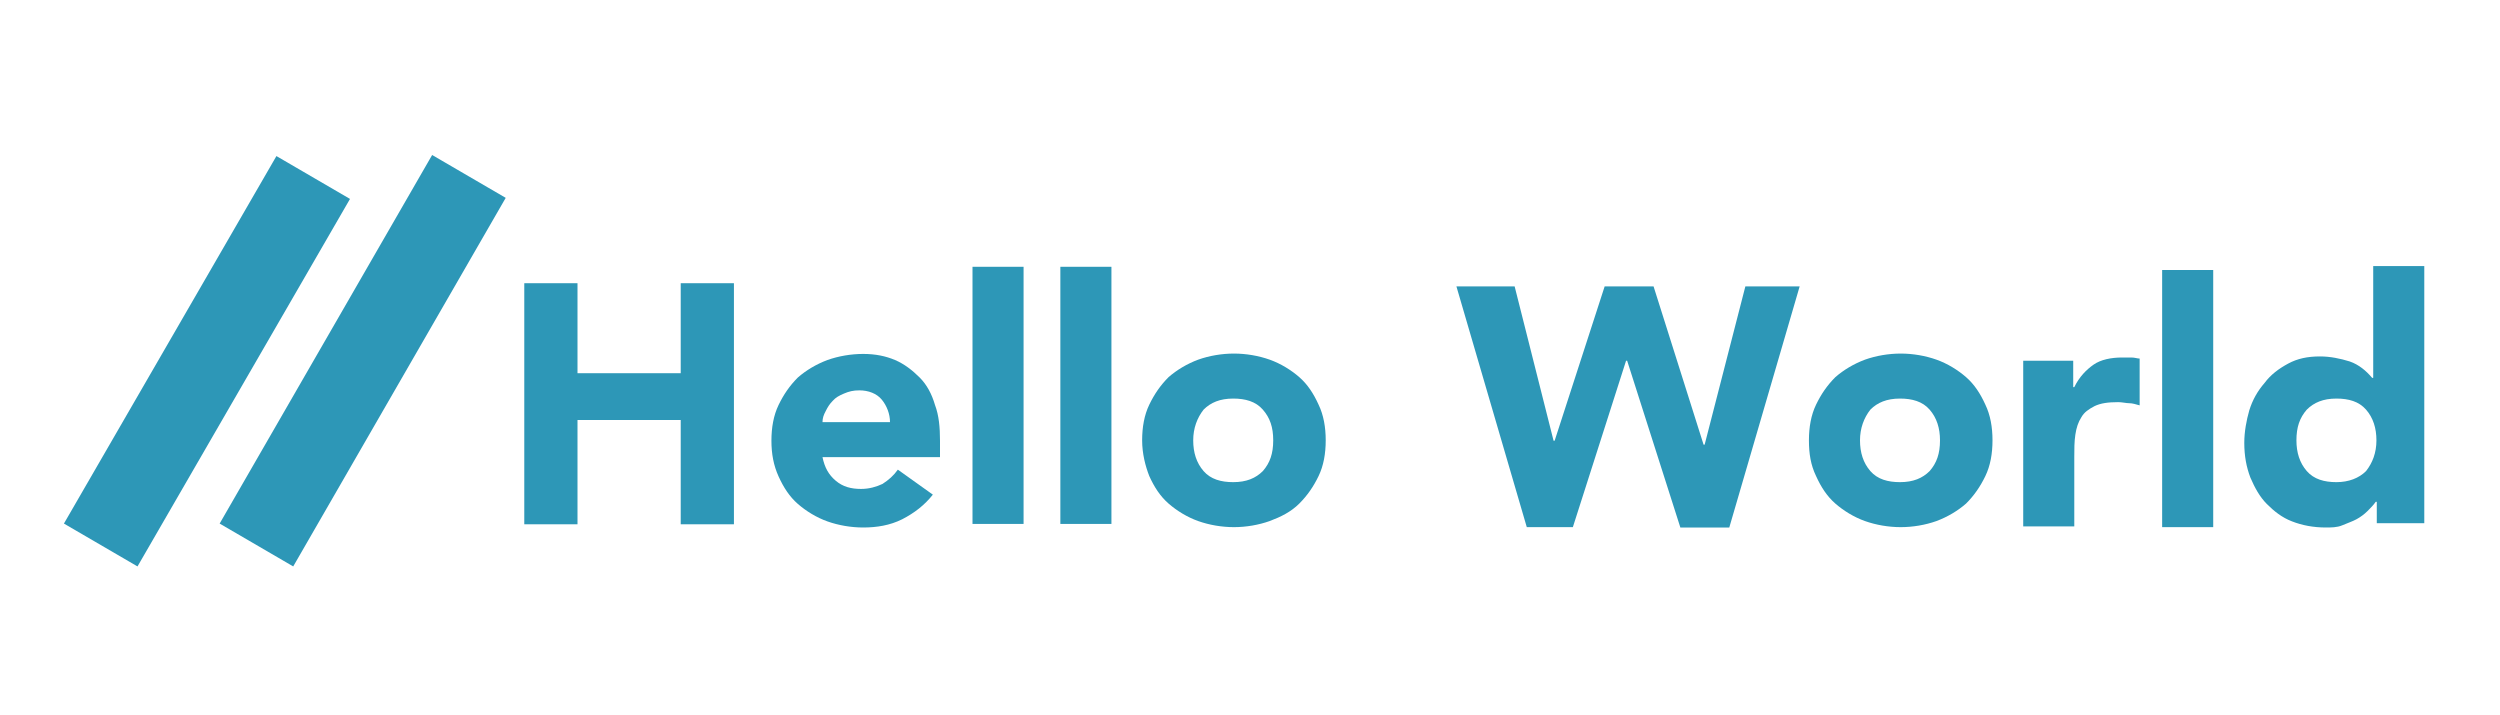
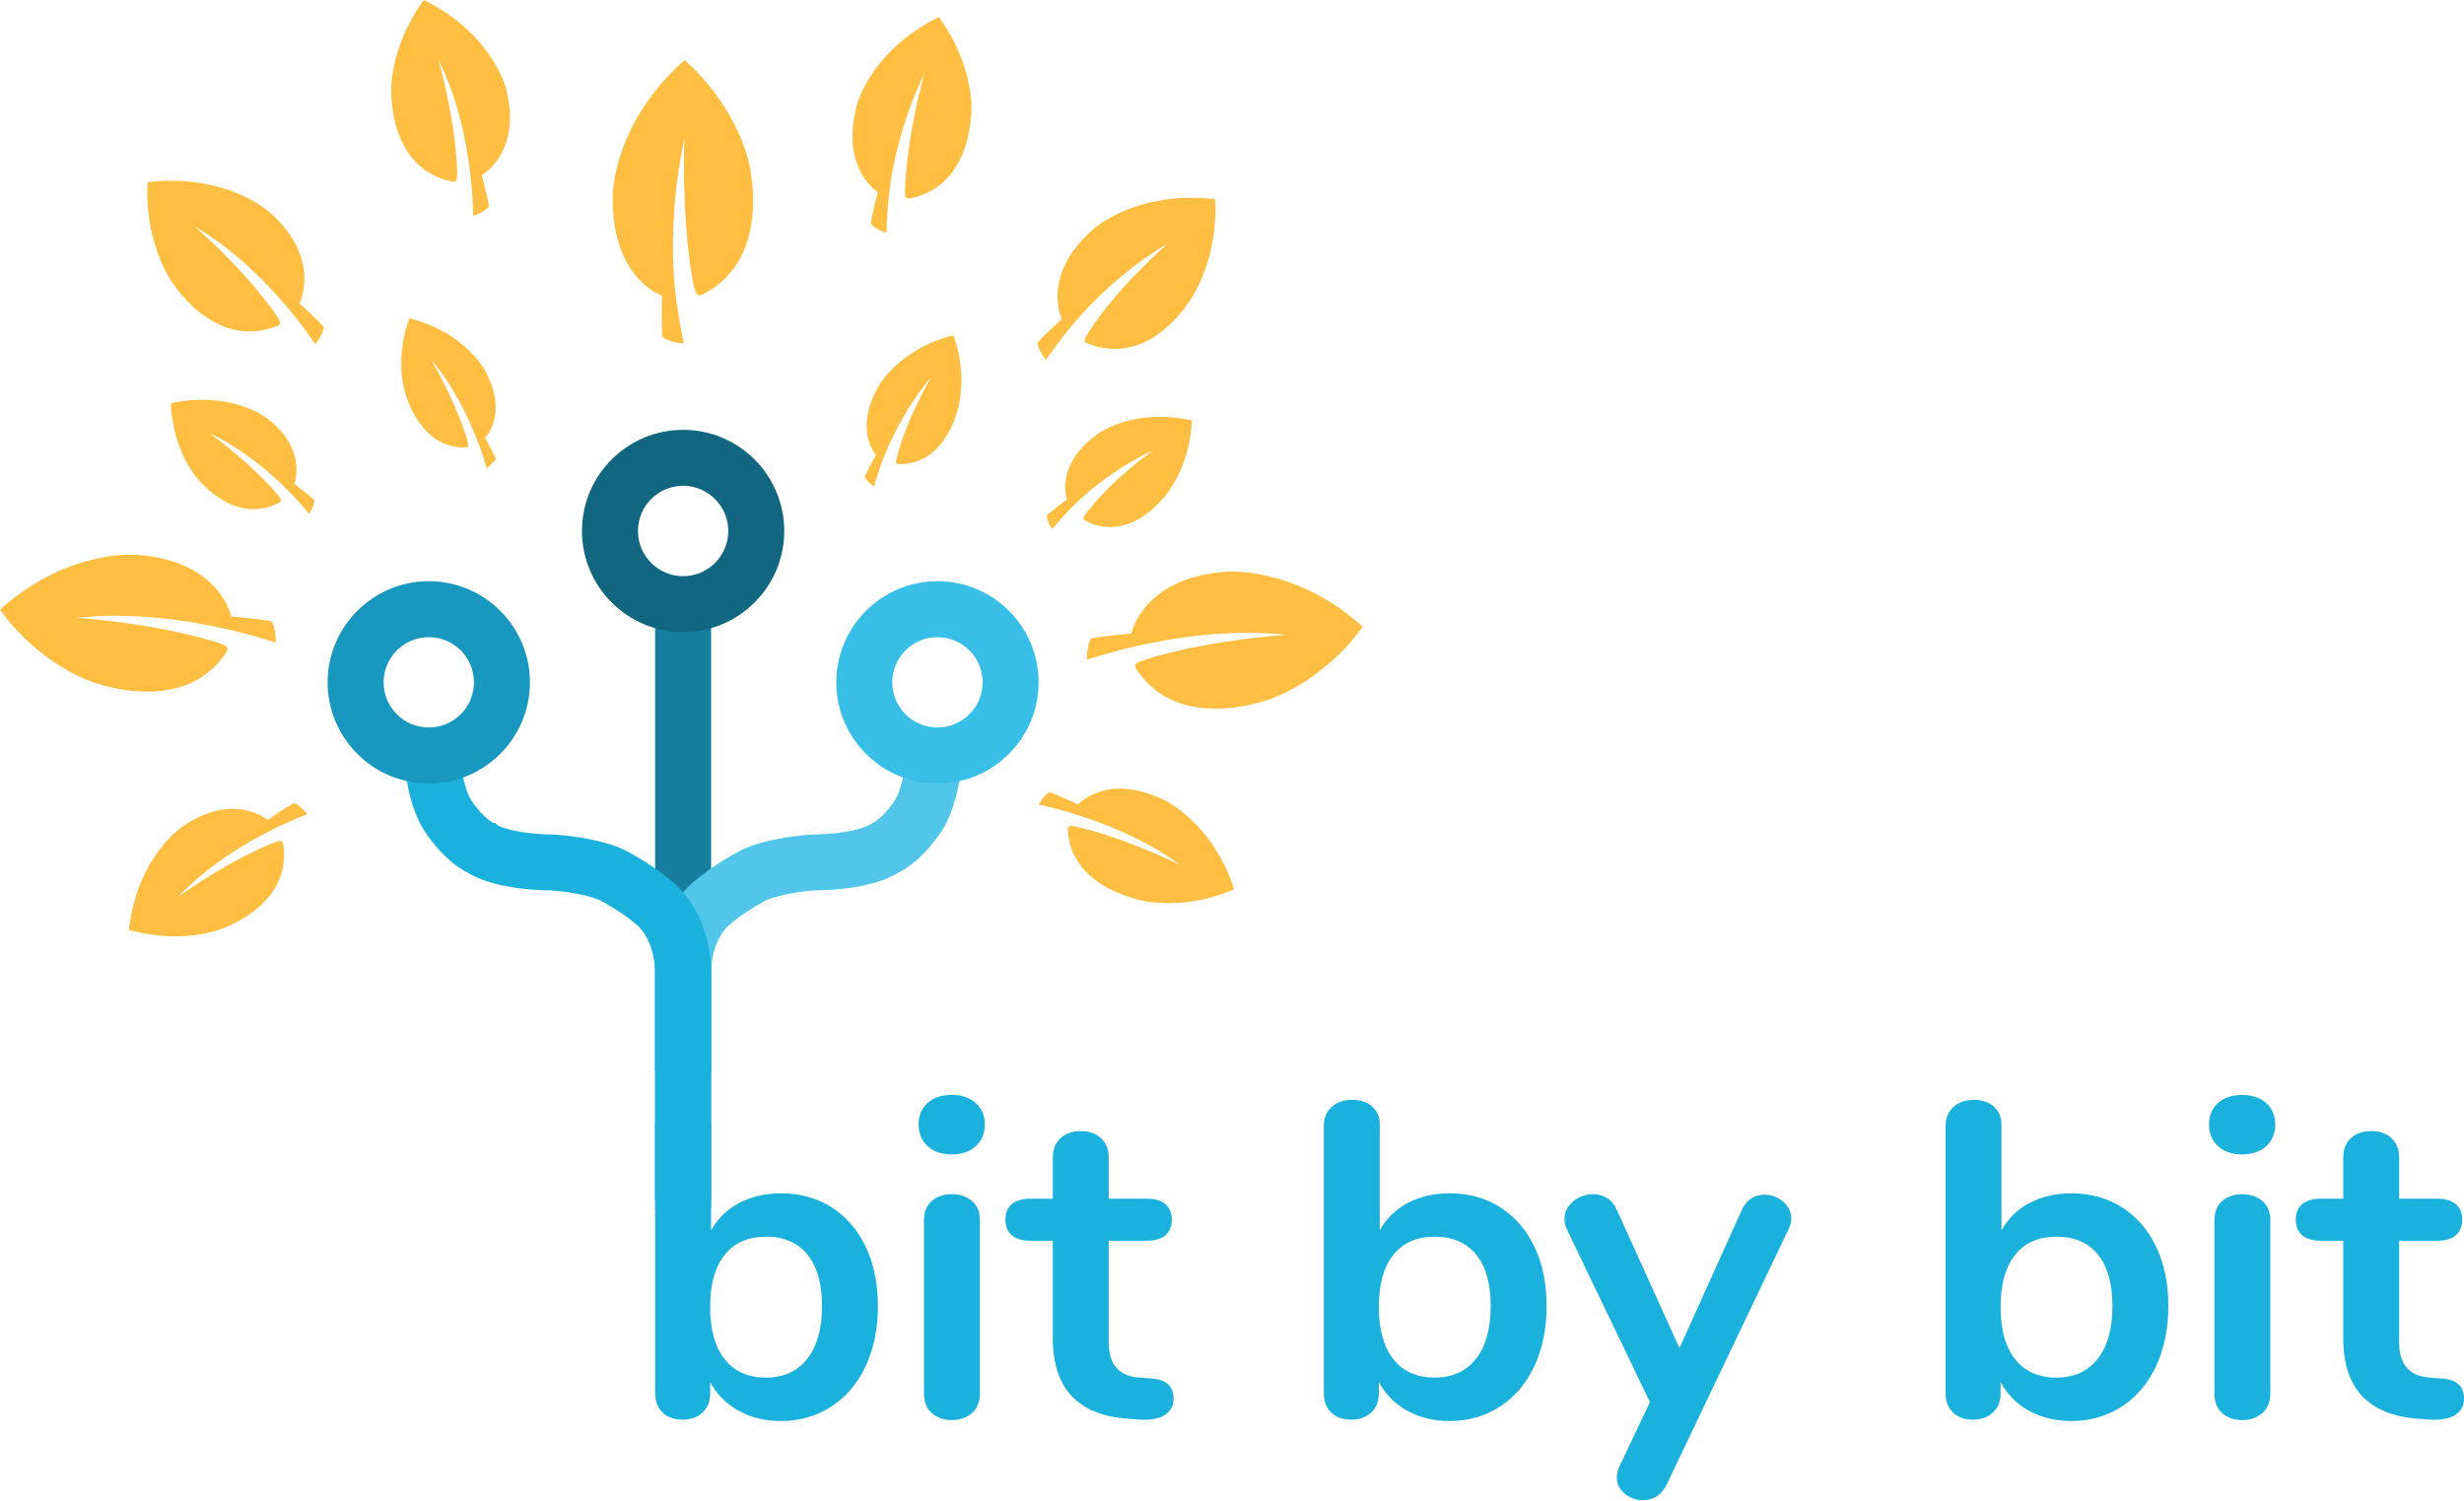
- <svg xmlns="http://www.w3.org/2000/svg" version="1.1" id="Layer_1" x="0px" y="0px" viewBox="0 0 700 200" style="enable-background:new 0 0 700 200;" xml:space="preserve">
-   <style type="text/css">
- 	.st0{fill:#2D97B7;}
- </style>
-   <g>
-     <path class="st0" d="M77.4,43.7l20.6,12L38.5,158.6l-20.6-12L77.4,43.7z" />
-     <path class="st0" d="M121,43.4l20.6,12L82.1,158.6l-20.6-12L121,43.4z" />
-     <path class="st0" d="M146.8,79.3h14.9v25.2h28.9V79.3h14.9v67.5h-14.9v-29.2h-28.9v29.2h-14.9V79.3z" />
-     <path class="st0" d="M261.2,138.5c-2.3,2.9-5.1,5.1-8.6,6.9c-3.4,1.7-7.1,2.3-10.9,2.3c-3.4,0-6.9-0.6-10-1.7   c-3.1-1.1-6-2.9-8.3-4.9c-2.3-2-4-4.6-5.4-7.7c-1.4-3.1-2-6.3-2-10s0.6-7.1,2-10c1.4-2.9,3.1-5.4,5.4-7.7c2.3-2,5.1-3.7,8.3-4.9   c3.1-1.1,6.6-1.7,10-1.7c3.4,0,6.3,0.6,8.9,1.7c2.6,1.1,4.9,2.9,6.9,4.9c2,2,3.4,4.6,4.3,7.7c1.1,2.9,1.4,6.3,1.4,10v4.6h-32.9   c0.6,2.9,1.7,4.9,3.7,6.6c2,1.7,4.3,2.3,7.1,2.3c2.3,0,4.3-0.6,6-1.4c1.7-1.1,3.1-2.3,4.3-4L261.2,138.5z M249.2,118.2   c0-2.3-0.9-4.6-2.3-6.3c-1.4-1.7-3.7-2.6-6.3-2.6c-1.7,0-2.9,0.3-4.3,0.9c-1.4,0.6-2.3,1.1-3.1,2c-0.9,0.9-1.4,1.7-2,2.9   c-0.6,1.1-0.9,2-0.9,3.1H249.2z" />
-     <path class="st0" d="M272.3,74.7h14.3v72h-14.3V74.7z" />
-     <path class="st0" d="M296.9,74.7h14.3v72h-14.3V74.7z" />
-     <path class="st0" d="M319.8,123.3c0-3.7,0.6-7.1,2-10c1.4-2.9,3.1-5.4,5.4-7.7c2.3-2,5.1-3.7,8.3-4.9c3.1-1.1,6.6-1.7,10-1.7   s6.9,0.6,10,1.7c3.1,1.1,6,2.9,8.3,4.9c2.3,2,4,4.6,5.4,7.7c1.4,2.9,2,6.3,2,10c0,3.7-0.6,7.1-2,10c-1.4,2.9-3.1,5.4-5.4,7.7   c-2.3,2.3-5.1,3.7-8.3,4.9c-3.1,1.1-6.6,1.7-10,1.7s-6.9-0.6-10-1.7c-3.1-1.1-6-2.9-8.3-4.9c-2.3-2-4-4.6-5.4-7.7   C320.7,130.5,319.8,127,319.8,123.3z M334.1,123.3c0,3.4,0.9,6.3,2.9,8.6c2,2.3,4.9,3.1,8.3,3.1c3.7,0,6.3-1.1,8.3-3.1   c2-2.3,2.9-4.9,2.9-8.6c0-3.7-0.9-6.3-2.9-8.6c-2-2.3-4.9-3.1-8.3-3.1c-3.7,0-6.3,1.1-8.3,3.1C335.2,117,334.1,119.9,334.1,123.3z" />
-     <path class="st0" d="M407.8,80.2h16.3l10.9,43.2h0.3l14-43.2H463l14,44.3h0.3l11.4-44.3h15.2l-19.7,67.5h-13.7L455.6,101h-0.3   l-14.9,46.6h-12.9L407.8,80.2z" />
-     <path class="st0" d="M506.5,123.3c0-3.7,0.6-7.1,2-10c1.4-2.9,3.1-5.4,5.4-7.7c2.3-2,5.1-3.7,8.3-4.9c3.1-1.1,6.6-1.7,10-1.7   c3.4,0,6.9,0.6,10,1.7c3.1,1.1,6,2.9,8.3,4.9c2.3,2,4,4.6,5.4,7.7c1.4,2.9,2,6.3,2,10c0,3.7-0.6,7.1-2,10c-1.4,2.9-3.1,5.4-5.4,7.7   c-2.3,2-5.1,3.7-8.3,4.9c-3.1,1.1-6.6,1.7-10,1.7c-3.4,0-6.9-0.6-10-1.7c-3.1-1.1-6-2.9-8.3-4.9c-2.3-2-4-4.6-5.4-7.7   C507,130.2,506.5,127,506.5,123.3z M520.8,123.3c0,3.4,0.9,6.3,2.9,8.6c2,2.3,4.9,3.1,8.3,3.1c3.7,0,6.3-1.1,8.3-3.1   c2-2.3,2.9-4.9,2.9-8.6c0-3.4-0.9-6.3-2.9-8.6c-2-2.3-4.9-3.1-8.3-3.1c-3.7,0-6.3,1.1-8.3,3.1C521.9,117,520.8,119.9,520.8,123.3z" />
-     <path class="st0" d="M566.2,101h14.3v7.4h0.3c1.4-2.9,3.4-4.9,5.4-6.3c2-1.4,4.9-2,8-2c0.9,0,1.7,0,2.6,0c0.9,0,1.7,0.3,2.3,0.3   v13.1c-1.1-0.3-2-0.6-2.9-0.6c-0.9,0-2-0.3-3.1-0.3c-2.9,0-4.9,0.3-6.6,1.1c-1.7,0.9-2.9,1.7-3.7,3.1c-0.9,1.4-1.4,2.9-1.7,4.9   s-0.3,4-0.3,6.3v19.4h-14.3V101H566.2z" />
-     <path class="st0" d="M605.4,75.6h14.3v72h-14.3V75.6z" />
-     <path class="st0" d="M678.6,146.5h-13.1v-6h-0.3c-0.6,0.9-1.4,1.7-2.3,2.6c-0.9,0.9-2,1.7-3.1,2.3c-1.1,0.6-2.6,1.1-4,1.7   c-1.4,0.6-3.1,0.6-4.6,0.6c-3.4,0-6.6-0.6-9.4-1.7c-2.9-1.1-5.1-2.9-7.1-4.9c-2-2-3.4-4.6-4.6-7.4c-1.1-2.9-1.7-6-1.7-9.7   c0-3.1,0.6-6.3,1.4-9.1c0.9-2.9,2.3-5.4,4.3-7.7c1.7-2.3,4-4,6.6-5.4c2.6-1.4,5.4-2,8.9-2c2.9,0,5.7,0.6,8.3,1.4   c2.6,0.9,4.6,2.6,6.3,4.6h0.3V74.5h14.3V146.5z M665.4,123.3c0-3.4-0.9-6.3-2.9-8.6c-2-2.3-4.9-3.1-8.3-3.1c-3.7,0-6.3,1.1-8.3,3.1   c-2,2.3-2.9,4.9-2.9,8.6c0,3.4,0.9,6.3,2.9,8.6c2,2.3,4.9,3.1,8.3,3.1s6.3-1.1,8.3-3.1C664.3,129.6,665.4,126.8,665.4,123.3z" />
+ <svg xmlns="http://www.w3.org/2000/svg" viewBox="0 0 3889.14 2367.91">
+   <defs>
+     <style>.cls-1{fill:#febe42;}.cls-2{fill:#febe41;}.cls-3{fill:#177e9f;}.cls-4{fill:#51c6e9;}.cls-5{fill:#116680;}.cls-6{fill:#1bb1dd;}.cls-7{fill:#38bfe7;}.cls-8{fill:#1898bf;}</style>
+   </defs>
+   <g id="Layer_2" data-name="Layer 2">
+     <g id="Layer_4" data-name="Layer 4">
+       <path class="cls-1" d="M1108.07,465.26c116.66-58,72.37-215.47,72.37-215.47C1152.94,153.53,1080.37,95,1080.37,95,967.15,195.17,967.22,307.77,967.22,307.77c-3,132.56,77.59,158.84,77.59,158.84-1.07,40.53.49,63.35.49,63.35.7,7.23,32.25,13.71,33.73,11.62a1.42,1.42,0,0,0,.08-1c-2.1-7.44-10.38-52.83-12.9-77.57-7.22-59.37-5.92-153.64,14-243.51C1076,365.21,1095,451.78,1095,451.78,1098.47,463.13,1100.54,469,1108.07,465.26Z" />
+       <path class="cls-1" d="M1418.67,732.51c77.18,1.53,94.88-93.56,94.88-93.56,12.66-58.57-8.81-109.61-8.81-109.61C1417.52,551.1,1386,610.75,1386,610.75c-38.77,69.36-3.29,107.26-3.29,107.26-11.93,21.16-17.53,33.68-17.53,33.68-1.66,4,13,16.17,14.36,15.47a.87.87,0,0,0,.33-.52c1-4.52,9.4-30.84,15-44.64,12.89-33.43,39.25-84.7,74.87-126.79-43.11,76-54.08,126.56-54.08,126.56C1414,728,1412.74,732.31,1418.67,732.51Z" />
+       <path class="cls-1" d="M1713.18,822.08c75.52,38.36,131.92-47.31,131.92-47.31,36.37-51.24,36-111.41,36-111.41-94.94-20.39-150.4,22.87-150.4,22.87-66.53,49.33-46.63,102.12-46.63,102.12-20.4,15-31,24.57-31,24.57-3.28,3.14,6.23,22,7.85,22a.87.87,0,0,0,.54-.34c2.82-3.95,21.86-25.68,33-36.49,26.35-26.54,72.92-62.87,125.22-87-73.52,53.74-105.12,99.07-105.12,99.07C1710.41,815.41,1707.42,819.05,1713.18,822.08Z" />
+       <path class="cls-1" d="M1685.28,1309.58c4.81,96.31,126.41,113.72,126.41,113.72,74.34,11,136.3-19.85,136.3-19.85-34.8-107-112.14-141.46-112.14-141.46-90.11-42.7-134.18,7.91-134.18,7.91-27.51-13.16-43.64-19.12-43.64-19.12-5.18-1.74-19.09,17.5-18.1,19.14a1.07,1.07,0,0,0,.67.37c5.74.87,39.39,9.23,57.14,15.12,42.92,13.37,109.1,38.74,164.83,79.73-98.78-47.58-164.12-60.2-164.12-60.2C1690.55,1303.39,1685,1302.18,1685.28,1309.58Z" />
+       <path class="cls-1" d="M1793.38,1055.84c68.64,106,217,45.56,217,45.56,91-36.5,140.47-112.32,140.47-112.32-109.4-98.25-219.14-86.39-219.14-86.39-129.52,11-145.94,97.39-145.94,97.39-39.6,3.22-61.69,7.11-61.69,7.11-7,1.43-10,32.4-7.82,33.61a1.44,1.44,0,0,0,1,0c7-2.79,50.42-15.5,74.27-20.52,57.12-13.15,148.31-28,238-18.29-142.48,11.2-224.34,40-224.34,40C1795.25,1045.35,1788.23,1047.64,1793.38,1055.84Z" />
+       <path class="cls-1" d="M1716.71,542.22c103.53,40.65,167.45-77.52,167.45-77.52,41.44-71.64,33.71-150.32,33.71-150.32-126.78-14.68-194.2,48.92-194.2,48.92C1642.48,436.24,1676,503.69,1676,503.69c-24.91,22.2-37.67,36.06-37.67,36.06-3.91,4.52,10.81,28,12.94,27.78a1.15,1.15,0,0,0,.65-.53c3.23-5.52,25.54-36.35,38.87-51.9,31.31-38.06,86.81-92.36,152.4-130.56-89.8,79.6-126.11,141.87-126.11,141.87C1712.28,533.84,1708.8,539,1716.71,542.22Z" />
+       <path class="cls-1" d="M1436.42,313.26C1540.25,292,1533.29,164,1533.29,164c-4.31-78.49-51.54-137.11-51.54-137.11-108.82,54-129.42,139.52-129.42,139.52-26.73,100.11,33.32,137,33.32,137-8.29,30.57-11.23,48.21-11.23,48.21-.77,5.63,23.24,16.71,24.81,15.41a1.08,1.08,0,0,0,.25-.75c-.31-6.07,1.41-42.17,3.93-61.45,5.13-46.51,23.09-123.66,55.49-188-30.12,109.87-30.42,183.74-30.42,183.74C1428.17,309,1428.43,314.78,1436.42,313.26Z" />
+       <path class="cls-2" d="M768.37,739.79c-1-4.53-9.41-30.85-15-44.65-12.9-33.43-36.59-84.7-72.21-126.79,43.11,76,56.57,127.31,56.57,127.31,1.65,6.2,2.9,10.54-3,10.74-77.19,1.53-97.38-94.31-97.38-94.31-12.65-58.57,8.81-109.61,8.81-109.61,87.23,21.76,118.8,81.41,118.8,81.41,38.77,69.36.62,107.26.62,107.26,11.93,21.16,17.52,33.68,17.52,33.68" />
+       <path class="cls-1" d="M440.28,793.64C364.75,832,305.75,747.91,305.75,747.91c-36.36-51.24-36-111.41-36-111.41,94.93-20.39,150.39,22.87,150.39,22.87C486.69,708.7,464.5,764,464.5,764c20.4,15,31,24.57,31,24.57,3.28,3.14-6.23,22-7.85,22a.85.85,0,0,1-.54-.35c-2.82-4-21.86-25.68-33-36.48-26.35-26.54-70.63-65.37-122.93-89.52,73.51,53.74,107.71,97.49,107.71,97.49C443,787,446,790.62,440.28,793.64Z" />
+       <path class="cls-1" d="M357.47,1029c-68.63,106-217,45.55-217,45.55C49.5,1038,0,962.22,0,962.22,109.39,864,219.14,875.83,219.14,875.83c129.52,11,145.93,97.39,145.93,97.39,39.61,3.22,61.7,7.11,61.7,7.11,7,1.43,10,32.4,7.82,33.61a1.47,1.47,0,0,1-1,0c-7-2.79-50.42-15.5-74.27-20.52-57.11-13.15-148.3-28-238-18.29,142.49,11.2,224.35,39.95,224.35,39.95C355.61,1018.5,362.62,1020.78,357.47,1029Z" />
+       <path class="cls-1" d="M437.36,514.66C333.83,555.31,266.7,437.84,266.7,437.84,225.25,366.2,233,287.52,233,287.52c126.78-14.68,194.2,48.92,194.2,48.92,81.19,72.95,45.46,142.49,45.46,142.49,24.91,22.2,37.67,36.06,37.67,36.06,3.91,4.53-10.81,28-12.94,27.78a1.13,1.13,0,0,1-.65-.52c-3.23-5.52-25.53-36.36-38.87-51.91-31.31-38-84.62-94.45-150.2-132.66C397.46,437.28,437,498.85,437,498.85,441.78,506.28,445.27,511.43,437.36,514.66Z" />
+       <path class="cls-1" d="M798.53,139.52c26.72,100.11-38.06,137-38.06,137,8.29,30.57,11.23,48.21,11.23,48.21.76,5.63-23.24,16.71-24.81,15.41a1.08,1.08,0,0,1-.25-.75c.31-6.07-1.41-42.17-3.93-61.45-5.13-46.51-18.24-119-50.63-183.39C722.2,204.39,721.6,273.87,721.6,273.87c0,8.4,0,14.31-7.94,12.78-103.82-21.26-96.09-149.54-96.09-149.54C621.87,58.62,669.1,0,669.1,0,777.92,54,798.53,139.52,798.53,139.52" />
+       <rect class="cls-3" x="1034.03" y="936.64" width="88.37" height="754.43" />
+       <path class="cls-4" d="M1122.4,1907l-88.37,3.27V1537.14c0-90.07,49.12-135.5,59.34-144,34.12-29.67,75.9-50.88,77.67-51.78l1.86-.88c42.27-18.91,102.36-22.87,109.07-23.25l2-.08c56.26-.64,81.28-11.61,86.42-14.21l7.25-4.07c12.61-5.8,29.37-26.84,35.55-36.81,7.93-13.3,12.64-36.42,13.44-41.84l1-4.81c2.76-10.44,1.47-22.38.74-26.11l86.41-18.48a153.26,153.26,0,0,1-1.13,64.85c-1.69,10.07-8.44,44.63-24.94,72.29-5.51,8.91-32.49,50.27-70.65,69.51-14.45,9.06-52.9,27-131.93,28-14.38,1-53.21,5.29-76.2,15.21-5.44,2.84-35.65,19-59,39.44l-1.86,1.54c-.37.35-26.73,23.66-26.73,75.43Z" />
+       <path class="cls-5" d="M1078.22,997.78c-88,0-159.67-71.62-159.67-159.65s71.63-159.66,159.67-159.66,159.65,71.63,159.65,159.66S1166.24,997.78,1078.22,997.78Zm0-230.94a71.29,71.29,0,1,0,71.28,71.29A71.37,71.37,0,0,0,1078.22,766.84Z" />
+       <path class="cls-6" d="M1034,1537.14c0-51.77-26.36-75.08-26.73-75.43l-1.86-1.54c-23.33-20.42-53.54-36.6-59-39.44-23-9.92-61.82-14.26-76.2-15.21-79-1.06-117.48-19-131.93-28-38.16-19.24-65.14-60.6-70.65-69.51-16.5-27.66-23.25-62.22-24.94-72.29a153.26,153.26,0,0,1-1.13-64.85L728,1189.32c-.72,3.73-2,15.67.74,26.11l1,4.81c.81,5.42,5.51,28.54,13.44,41.84,6.18,10,22.94,31,35.55,36.81l2.94.12,4.31,4c5.14,2.6,30.16,13.57,86.42,14.21l2.05.08c6.71.38,66.8,4.34,109.07,23.25l1.86.88c1.77.9,43.55,22.11,77.67,51.78,10.22,8.48,59.34,53.91,59.34,144V1893.4H1034Z" />
+       <path class="cls-7" d="M1479.67,1236.72c-88,0-159.67-71.62-159.67-159.65s71.63-159.67,159.67-159.67,159.65,71.63,159.65,159.67S1567.7,1236.72,1479.67,1236.72Zm0-231a71.29,71.29,0,1,0,71.28,71.3A71.37,71.37,0,0,0,1479.67,1005.77Z" />
+       <path class="cls-8" d="M517.11,1077.07c0-88,71.63-159.67,159.65-159.67S836.43,989,836.43,1077.07s-71.63,159.65-159.67,159.65S517.11,1165.1,517.11,1077.07Zm88.37,0a71.29,71.29,0,1,0,71.28-71.3A71.35,71.35,0,0,0,605.48,1077.07Z" />
+       <path class="cls-1" d="M447.17,1332.71c14.59,100-103.49,135.63-103.49,135.63-72.12,22.15-140.29-.72-140.29-.72C216.65,1352.26,287,1305.45,287,1305.45c81.51-57.11,135.78-11.29,135.78-11.29,24.84-17.56,39.78-26.05,39.78-26.05,4.82-2.54,22.61,15.29,21.95,17.12a1,1,0,0,1-.6.48c-5.56,1.73-37.53,15.23-54.08,23.88-40.23,20-101.3,55.77-148.77,106.13,89.2-63.39,152-85.88,152-85.88C440.65,1327.09,445.94,1325.05,447.17,1332.71Z" />
+       <path class="cls-6" d="M1312.27,1905.48q34.57,21.88,54,62.13t19.42,93.89q0,53.67-19.42,95t-54.36,63.89q-35,22.61-79.42,22.6-37.44,0-66.72-16.24a110.36,110.36,0,0,1-44.83-45.19v17.65q0,19.07-12,30.36t-31.77,11.3q-19.79,0-31.42-11.3t-11.65-30.36V1777q0-18.36,12.36-29.66t32.12-11.29q19.76,0,31.77,10.59t12,28.94v166.62a105.56,105.56,0,0,1,44.48-43.42q28.93-15.18,65.66-15.18Q1277.65,1883.59,1312.27,1905.48Zm-38.13,239.33q23.29-29.66,23.3-83.31,0-52.95-23-81.19t-65.3-28.24q-42.36,0-65.31,28.6t-22.94,82.25q0,53.65,22.94,82.6t65.31,28.94Q1250.83,2174.46,1274.14,2144.81Z" />
+       <path class="cls-6" d="M1464.05,1809.11q-14.13-13.06-14.12-34.24t14.12-33.89q14.12-12.7,38.13-12.71,23.29,0,37.77,12.71t14.47,33.89q0,21.18-14.12,34.24t-38.12,13.06Q1478.17,1822.17,1464.05,1809.11Zm6.71,421.48q-12.36-10.93-12.35-31.42V1926.66q0-20.48,12.35-31.07t31.42-10.59q19.07,0,31.77,10.59t12.71,31.07v272.51q0,20.49-12.71,31.42t-31.77,10.94Q1483.12,2241.53,1470.76,2230.59Z" />
+       <path class="cls-6" d="M1852.35,2207.65q0,16.93-13.76,25.76t-39.19,7.42l-19.06-1.41q-118.6-8.48-118.61-127.08V1958.43h-35.3q-19.07,0-29.3-8.47t-10.23-24.71q0-16.24,10.23-24.71t29.3-8.48h35.3v-65q0-19.06,12-30.36t32.48-11.29q19.76,0,31.77,11.29t12,30.36v65h60q19.07,0,29.3,8.48t10.24,24.71q0,16.24-10.24,24.71t-29.3,8.47h-60v160.26q0,52.26,48,55.77l19.06,1.42Q1852.34,2178,1852.35,2207.65Z" />
+       <path class="cls-6" d="M2367.72,1905.48q34.59,21.88,54,62.13t19.42,93.89q0,53.67-19.42,95t-54.36,63.89q-34.95,22.61-79.43,22.6-37.43,0-66.71-16.24a110.3,110.3,0,0,1-44.83-45.19v17.65q0,19.07-12,30.36t-31.77,11.3q-19.77,0-31.41-11.3t-11.65-30.36V1777q0-18.36,12.35-29.66T2134,1736q19.76,0,31.77,10.59t12,28.94v166.62a105.5,105.5,0,0,1,44.48-43.42q28.93-15.18,65.65-15.18Q2333.12,1883.59,2367.72,1905.48Zm-38.12,239.33q23.3-29.66,23.3-83.31,0-52.95-23-81.19t-65.3-28.24q-42.36,0-65.31,28.6t-22.94,82.25q0,53.65,22.94,82.6t65.31,28.94Q2306.29,2174.46,2329.6,2144.81Z" />
+       <path class="cls-6" d="M2764.14,1891.71a38.42,38.42,0,0,1,20.83-6q16.23,0,29.3,10.94t13.06,27.18a36.21,36.21,0,0,1-4.24,16.24L2630.35,2343.9q-12,24-37.41,24a43.5,43.5,0,0,1-28.6-10.24Q2552,2347.43,2552,2331.9q0-7.77,4.23-17.65l48-101-131.31-273.22a35.71,35.71,0,0,1-3.53-16.24q0-16.23,13.76-27.53a48.22,48.22,0,0,1,31.42-11.3,41.5,41.5,0,0,1,21.89,6q9.87,6,15.53,18.71l98.84,218.16L2749,1910.42Q2754.6,1897.72,2764.14,1891.71Z" />
+       <path class="cls-6" d="M3349.05,1905.48q34.59,21.88,54,62.13t19.41,93.89q0,53.67-19.41,95t-54.36,63.89q-34.95,22.61-79.43,22.6-37.42,0-66.71-16.24a110.39,110.39,0,0,1-44.84-45.19v17.65q0,19.07-12,30.36t-31.77,11.3q-19.77,0-31.41-11.3t-11.65-30.36V1777q0-18.36,12.35-29.66t32.12-11.29q19.77,0,31.77,10.59t12,28.94v166.62a105.54,105.54,0,0,1,44.47-43.42q28.95-15.18,65.66-15.18Q3314.45,1883.59,3349.05,1905.48Zm-38.12,239.33q23.3-29.66,23.29-83.31,0-52.95-22.94-81.19T3246,1952.07q-42.36,0-65.3,28.6t-23,82.25q0,53.65,23,82.6t65.3,28.94Q3287.63,2174.46,3310.93,2144.81Z" />
+       <path class="cls-6" d="M3500.84,1809.11q-14.13-13.06-14.12-34.24t14.12-33.89q14.11-12.7,38.12-12.71,23.29,0,37.77,12.71t14.48,33.89q0,21.18-14.12,34.24T3539,1822.17Q3515,1822.17,3500.84,1809.11Zm6.71,421.48q-12.36-10.93-12.36-31.42V1926.66q0-20.48,12.36-31.07T3539,1885q19.07,0,31.77,10.59t12.71,31.07v272.51q0,20.49-12.71,31.42T3539,2241.53Q3519.9,2241.53,3507.55,2230.59Z" />
+       <path class="cls-6" d="M3889.14,2207.65q0,16.93-13.77,25.76t-39.18,7.42l-19.07-1.41q-118.6-8.48-118.6-127.08V1958.43h-35.3q-19.06,0-29.3-8.47t-10.24-24.71q0-16.24,10.24-24.71t29.3-8.48h35.3v-65q0-19.06,12-30.36t32.48-11.29q19.76,0,31.77,11.29t12,30.36v65h60q19,0,29.3,8.48t10.23,24.71q0,16.24-10.23,24.71t-29.3,8.47h-60v160.26q0,52.26,48,55.77l19.07,1.42Q3889.14,2178,3889.14,2207.65Z" />
+     </g>
  </g>
</svg>
